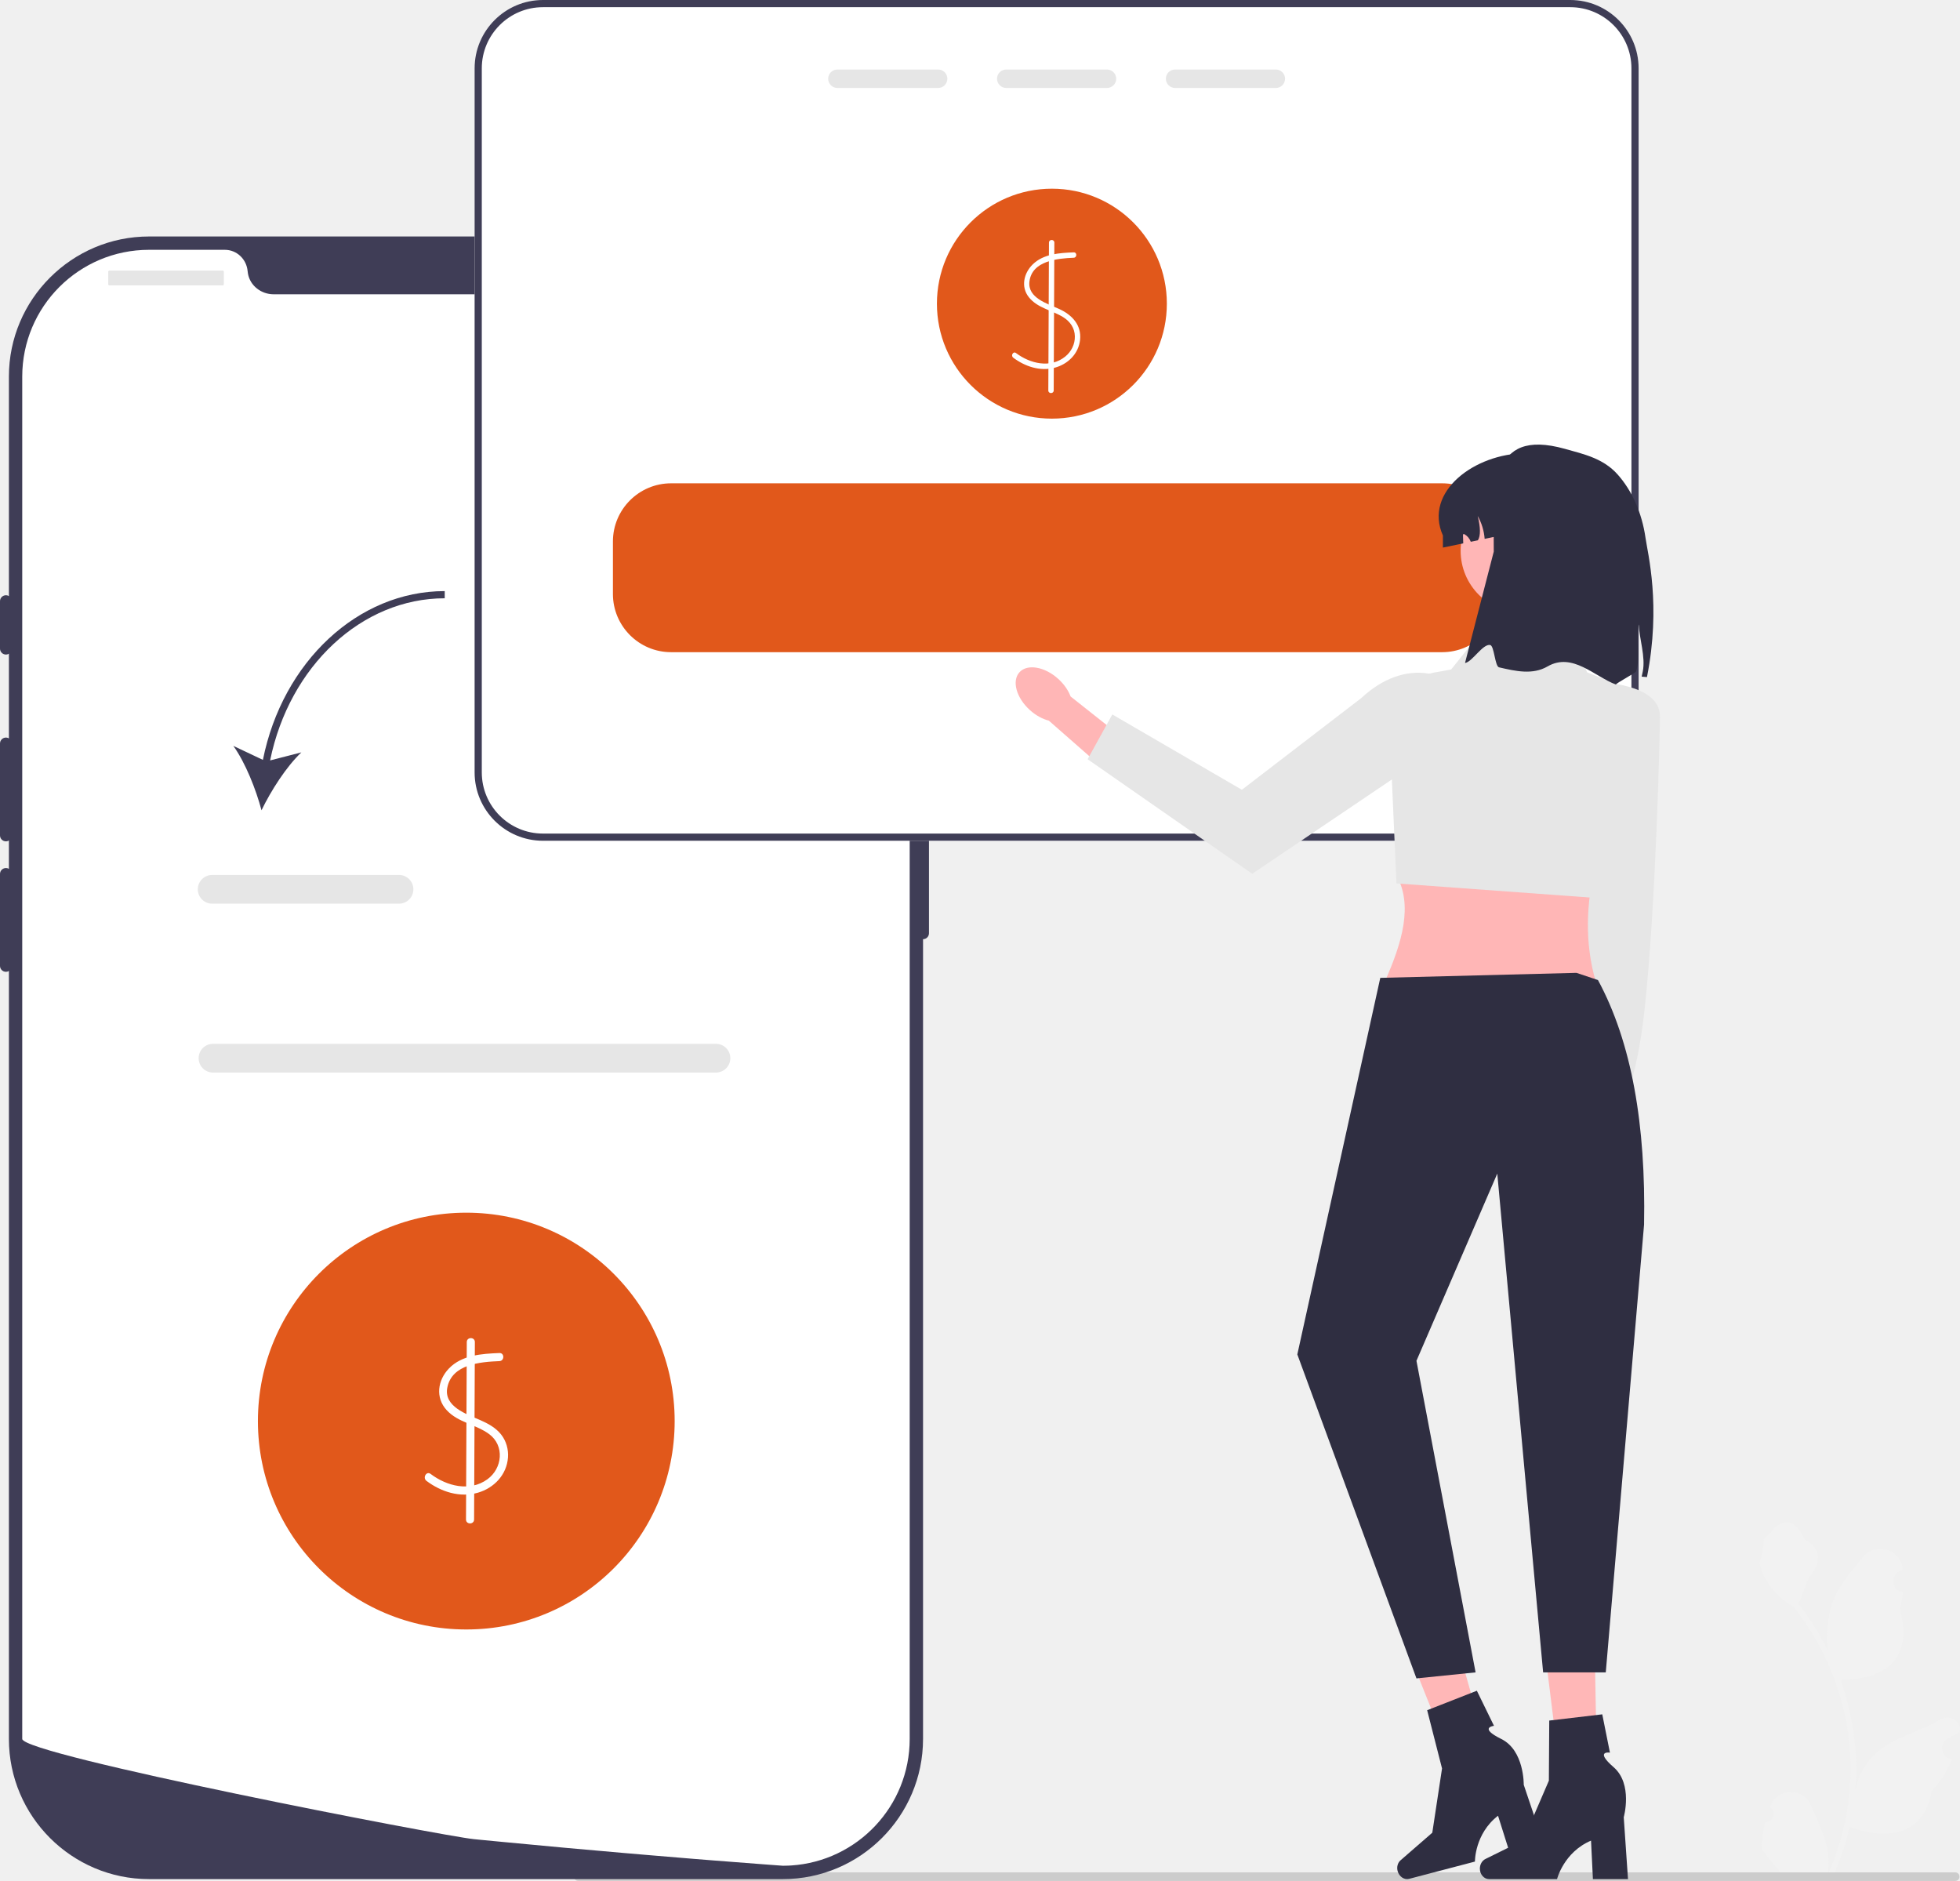
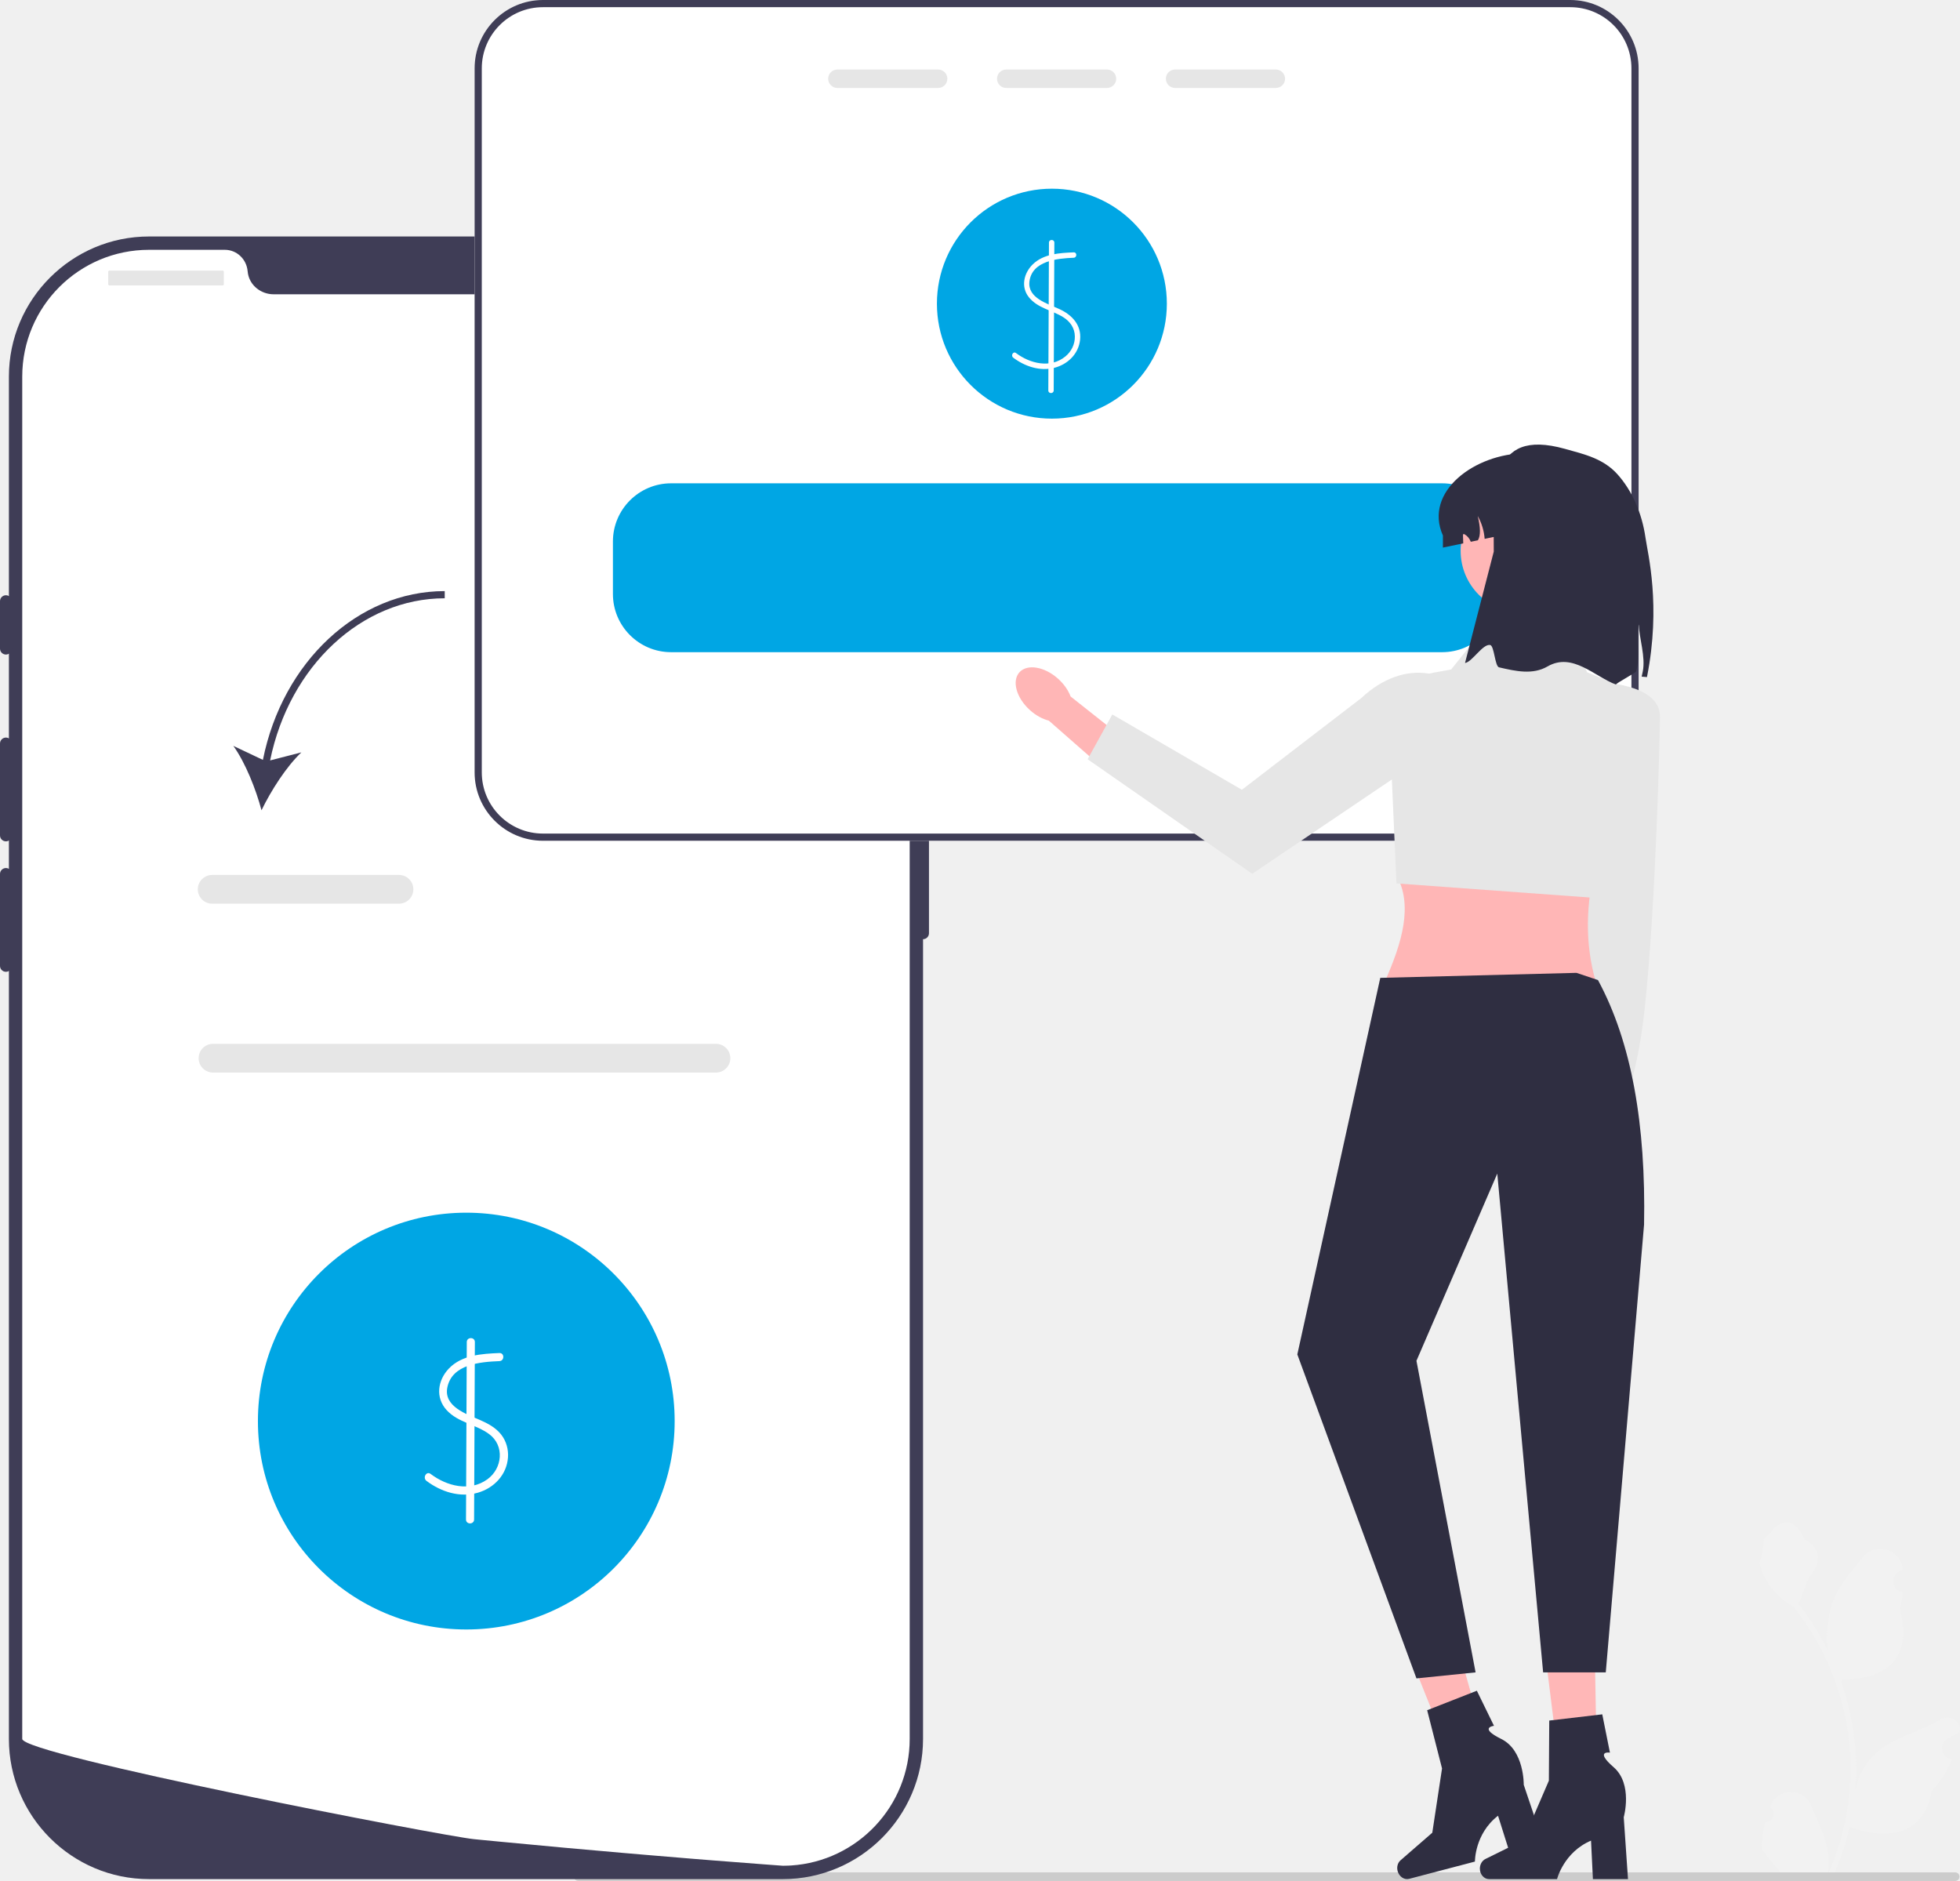
<svg xmlns="http://www.w3.org/2000/svg" width="545.563" height="523.501" viewBox="0 0 545.563 523.501">
  <path d="M491.304,507.168c2.066,.129,3.208-2.437,1.645-3.933l-.155-.618c.02-.05,.041-.099,.062-.148,2.089-4.982,9.17-4.947,11.241,.042,1.839,4.428,4.179,8.864,4.756,13.546,.258,2.067,.142,4.172-.316,6.2,4.308-9.411,6.575-19.687,6.575-30.021,0-2.597-.142-5.193-.433-7.783-.239-2.119-.568-4.224-.995-6.31-2.306-11.277-7.299-22.018-14.5-30.99-3.462-1.892-6.349-4.851-8.093-8.397-.626-1.279-1.117-2.655-1.35-4.056,.394,.052,1.486-5.949,1.188-6.317,.549-.833,1.532-1.247,2.131-2.06,2.982-4.043,7.091-3.337,9.236,2.157,4.582,2.313,4.627,6.148,1.815,9.837-1.789,2.347-2.035,5.522-3.604,8.035,.162,.207,.329,.407,.491,.614,2.961,3.798,5.522,7.88,7.681,12.169-.61-4.766,.291-10.508,1.826-14.21,1.748-4.217,5.025-7.769,7.91-11.415,3.466-4.379,10.573-2.468,11.184,3.083,.006,.054,.012,.107,.017,.161-.429,.242-.848,.499-1.259,.77-2.339,1.547-1.531,5.174,1.241,5.602l.063,.01c-.155,1.544-.42,3.074-.807,4.579,3.702,14.316-4.29,19.53-15.701,19.764-.252,.129-.497,.258-.749,.381,1.156,3.255,2.08,6.594,2.764,9.979,.614,2.99,1.04,6.013,1.279,9.049,.297,3.83,.271,7.68-.052,11.503l.019-.136c.82-4.211,3.107-8.145,6.427-10.87,4.946-4.063,11.933-5.559,17.268-8.824,2.568-1.572,5.859,.459,5.411,3.437l-.022,.143c-.794,.323-1.569,.698-2.319,1.117-.429,.242-.848,.499-1.259,.77-2.339,1.547-1.531,5.174,1.241,5.602l.063,.01c.045,.006,.084,.013,.129,.019-1.363,3.236-3.262,6.239-5.639,8.829-2.315,12.497-12.256,13.683-22.89,10.044h-.006c-1.163,5.064-2.861,10.011-5.044,14.726h-18.02c-.065-.2-.123-.407-.181-.607,1.666,.103,3.346,.006,4.986-.297-1.337-1.641-2.674-3.294-4.011-4.935-.032-.032-.058-.065-.084-.097-.678-.84-1.363-1.673-2.041-2.512l-0-.001c-.042-2.578,.267-5.147,.879-7.64l.001-0Z" fill="#f2f2f2" />
  <path d="M159.753,522.311c0,.66,.53,1.19,1.19,1.19h383.29c.66,0,1.19-.53,1.19-1.19,0-.66-.53-1.19-1.19-1.19H160.943c-.66,0-1.19,.53-1.19,1.19Z" fill="#ccc" />
  <g>
    <path d="M217.914,522.994H41.489c-21.512,0-39.013-17.501-39.013-39.014V104.831c0-21.512,17.501-39.013,39.013-39.013H217.914c21.512,0,39.013,17.501,39.013,39.013V483.98c0,21.512-17.501,39.014-39.013,39.014Z" fill="#3f3d56" />
    <path d="M256.927,205.281c-.91,0-1.65,.74-1.65,1.65v52.815c0,.91,.74,1.65,1.65,1.65s1.65-.74,1.65-1.65v-52.815c0-.91-.74-1.65-1.65-1.65Z" fill="#3f3d56" />
    <path d="M253.213,104.831V483.973c0,18.724-14.573,34.041-33.001,35.229h-.008c-.272,.017-.545,.033-.825,.041-.487,.025-.974,.033-1.469,.033,0,0-1.816-.132-5.133-.38-3.35-.248-8.227-.619-14.309-1.106-1.824-.14-3.747-.297-5.777-.462-4.044-.33-8.483-.693-13.245-1.106-1.898-.157-3.862-.33-5.867-.503-10.249-.883-21.728-1.915-33.834-3.086-2.047-.19-4.11-.388-6.189-.594-.545-.058-1.098-.107-1.65-.165-8.632-.85-125.716-23.478-125.716-27.901V104.831c0-19.5,15.803-35.303,35.303-35.303h21.076c3.367,0,6.074,2.624,6.363,5.983,.025,.223,.05,.446,.091,.668,.611,3.375,3.705,5.727,7.138,5.727h107.082c3.433,0,6.528-2.352,7.138-5.727,.041-.223,.066-.446,.091-.668,.289-3.359,2.996-5.983,6.362-5.983h21.076c19.5,0,35.303,15.803,35.303,35.303Z" fill="#fff" />
    <path d="M1.65,165.67c-.91,0-1.65,.74-1.65,1.65v13.204c0,.91,.74,1.65,1.65,1.65s1.65-.74,1.65-1.65v-13.204c0-.91-.74-1.65-1.65-1.65Z" fill="#3f3d56" />
    <path d="M1.65,205.281c-.91,0-1.65,.74-1.65,1.65v25.582c0,.91,.74,1.65,1.65,1.65s1.65-.74,1.65-1.65v-25.582c0-.91-.74-1.65-1.65-1.65Z" fill="#3f3d56" />
    <path d="M1.65,241.591c-.91,0-1.65,.74-1.65,1.65v25.582c0,.91,.74,1.65,1.65,1.65s1.65-.74,1.65-1.65v-25.582c0-.91-.74-1.65-1.65-1.65Z" fill="#3f3d56" />
    <rect x="30.121" y="75.308" width="32.184" height="4.126" rx=".31" ry=".31" fill="#e6e6e6" />
    <circle cx="202.049" cy="76.133" r="3.301" fill="#e6e6e6" />
    <circle cx="211.127" cy="76.133" r="3.301" fill="#e6e6e6" />
    <circle cx="220.204" cy="76.133" r="3.301" fill="#e6e6e6" />
  </g>
  <path d="M199.289,298.516H59.289c-2.206,0-4-1.794-4-4s1.794-4,4-4H199.289c2.206,0,4,1.794,4,4s-1.794,4-4,4Z" fill="#e6e6e6" />
-   <circle cx="129.791" cy="395.516" r="58" fill="#e1581b" />
+   <circle cx="129.791" cy="395.516" r="58" fill="#00A6E4" />
  <path d="M139.009,376.578c-4.895,.201-10.429,.537-14.046,4.293-3.143,3.263-3.832,8.105-.645,11.589,3.196,3.493,8.165,3.965,11.848,6.69,4.326,3.2,3.692,9.529-.494,12.562-4.936,3.576-11.309,1.909-15.822-1.494-1.156-.872-2.279,1.081-1.136,1.943,4.043,3.048,9.319,4.745,14.317,3.287,4.511-1.316,8.009-4.995,8.364-9.78,.17-2.284-.48-4.601-1.9-6.404-1.499-1.903-3.658-3.074-5.841-4.027-3.757-1.641-10.227-3.763-9.134-9.104,1.324-6.474,9.204-7.087,14.487-7.304,1.443-.059,1.45-2.31,0-2.25h0Z" fill="#fff" />
  <path d="M129.928,373.516l-.216,49.393c-.006,1.448,2.244,1.45,2.25,0l.216-49.393c.006-1.448-2.244-1.45-2.25,0h0Z" fill="#fff" />
  <path d="M437.086,0H151.126c-10.49,0-19.02,8.53-19.02,19.02V214.98c0,10.49,8.53,19.02,19.02,19.02H437.086c10.49,0,19.02-8.53,19.02-19.02V19.02c0-10.49-8.53-19.02-19.02-19.02Z" fill="#fff" />
-   <circle cx="292.791" cy="84.516" r="32" fill="#e1581b" />
+   <circle cx="292.791" cy="84.516" r="32" fill="#00A6E4" />
  <path d="M298.861,70.236c-3.961,.163-8.42,.414-11.417,3.362-2.482,2.442-3.35,6.243-1.069,9.118,2.401,3.027,6.395,3.601,9.53,5.536,1.948,1.202,3.239,3.024,3.281,5.364,.039,2.191-.972,4.239-2.663,5.612-4.148,3.37-9.805,1.975-13.729-.972-.772-.58-1.521,.722-.757,1.295,3.25,2.441,7.435,3.858,11.479,2.808,3.723-.967,6.721-3.895,7.125-7.808,.425-4.124-2.283-6.932-5.794-8.544-3.21-1.473-8.839-3.042-8.308-7.616,.675-5.817,7.795-6.469,12.323-6.655,.962-.04,.967-1.54,0-1.5h0Z" fill="#fff" />
  <path d="M291.977,67.516l-.18,41.158c-.004,.965,1.496,.967,1.5,0l.18-41.158c.004-.965-1.496-.967-1.5,0h0Z" fill="#fff" />
  <path d="M437.086,0H151.126c-10.49,0-19.02,8.53-19.02,19.02V214.98c0,10.49,8.53,19.02,19.02,19.02H437.086c10.49,0,19.02-8.53,19.02-19.02V19.02c0-10.49-8.53-19.02-19.02-19.02Zm17.02,214.98c0,9.39-7.63,17.02-17.02,17.02H151.126c-9.39,0-17.02-7.63-17.02-17.02V19.02c0-9.39,7.63-17.02,17.02-17.02H437.086c9.39,0,17.02,7.63,17.02,17.02V214.98Z" fill="#3f3d56" />
  <g>
    <path d="M261.136,19.35h-28.06c-1.41,0-2.56,1.15-2.56,2.56,0,1.42,1.15,2.57,2.56,2.57h28.06c1.41,0,2.56-1.15,2.56-2.57,0-1.41-1.15-2.56-2.56-2.56Z" fill="#e6e6e6" />
    <path d="M308.136,19.35h-28.06c-1.41,0-2.56,1.15-2.56,2.56,0,1.42,1.15,2.57,2.56,2.57h28.06c1.41,0,2.56-1.15,2.56-2.57,0-1.41-1.15-2.56-2.56-2.56Z" fill="#e6e6e6" />
    <path d="M355.136,19.35h-28.06c-1.41,0-2.56,1.15-2.56,2.56,0,1.42,1.15,2.57,2.56,2.57h28.06c1.41,0,2.56-1.15,2.56-2.57,0-1.41-1.15-2.56-2.56-2.56Z" fill="#e6e6e6" />
  </g>
-   <path d="M401.416,134.516H186.796c-8.93,0-16.19,7.26-16.19,16.19v14.62c0,8.93,7.26,16.19,16.19,16.19h214.62c8.93,0,16.19-7.26,16.19-16.19v-14.62c0-8.93-7.26-16.19-16.19-16.19Z" fill="#e1581b" />
+   <path d="M401.416,134.516H186.796c-8.93,0-16.19,7.26-16.19,16.19v14.62c0,8.93,7.26,16.19,16.19,16.19h214.62c8.93,0,16.19-7.26,16.19-16.19v-14.62c0-8.93-7.26-16.19-16.19-16.19Z" fill="#00A6E4" />
  <path d="M73.179,211.492l-8.23-3.899c3.376,4.711,6.284,12.068,7.841,17.922,2.637-5.453,6.887-12.126,11.094-16.112l-8.698,2.238c5.36-26.268,25.519-45.126,48.604-45.126v-2c-24.113,0-45.139,19.648-50.611,46.976Z" fill="#3f3d56" />
  <path d="M111.058,251.516H59.058c-2.206,0-4-1.794-4-4s1.794-4,4-4h52c2.206,0,4,1.794,4,4s-1.794,4-4,4Z" fill="#e6e6e6" />
  <g>
    <polygon points="456.979 238.488 456.454 279.327 446.293 315.732 438.17 312.702 441.776 279.333 441.302 234.176 456.979 238.488" fill="#ffb6b6" />
    <ellipse cx="440.63" cy="320.578" rx="9.634" ry="5.72" transform="translate(46.30757 696.6564) rotate(-79.68097)" fill="#ffb6b6" />
    <path d="M444.648,189.861s17.407,.24,17.392,9.487c-.008,5.221-1.129,52.623-4.25,81.42-2.406,22.207-7,28-7,28l-11-25,4.857-93.906Z" fill="#e6e6e6" />
    <path d="M444.201,273.299h-58.788c4.927-10.995,7.957-21.467,3.221-29.796l55.566-3.221c-2.777,11.244-3.116,22.28,0,33.018Z" fill="#ffb6b6" />
    <path d="M436.953,175.856l-23.354-1.611-9.664,12.08-4.899,.891c-7.344,1.335-12.573,7.889-12.245,15.346l1.906,43.313,55.821,4.07,13.374-56.402-16.106-6.412-4.832-11.274Z" fill="#e6e6e6" />
    <g>
      <path d="M294.531,188.922c1.657,1.491,2.84,3.232,3.465,4.921l16.681,13.203-6.515,7.754-16.22-14.228c-1.745-.443-3.601-1.436-5.258-2.927-3.785-3.405-5.097-8.118-2.93-10.527,2.167-2.409,6.992-1.601,10.777,1.804h0Z" fill="#ffb6b6" />
      <path d="M412.468,200.037v0l-63.916,43.159-45.817-31.884,6.879-12.46,36.06,20.957,33.255-25.534c11.842-11.123,26.684-8.967,33.539,5.762Z" fill="#e6e6e6" />
    </g>
    <circle cx="423.891" cy="153.302" r="17.326" fill="#ffb6b6" />
    <path d="M447.441,149.046v3.36l-19.54-5.5-14.65,3.07c-.17-2.23-.83-4.42-1.93-6.36,.765,3.112,.851,5.519,.04,6.76l-1.97,.41c-.32-.87-.94-1.63-1.75-2.09-.08-.05-.18-.09-.27-.06-.14,.05-.15,.23-.15,.37,.02,.74,.04,1.48,.07,2.22l-5.66,1.18v-3.36c-5.43-12.218,8.882-22.79,22.91-22.9,6.33-.05,12.05,2.56,16.2,6.7,4.14,4.15,6.7,9.87,6.7,16.2Z" fill="#2f2e41" />
    <path d="M458.433,188.444l-1.476-.122c.105-.483,.21-.959,.306-1.441,.818-4.05-.982-9.205-1.115-13.095-.694,4.111,.493,9.168-.736,13.071-.137,.434-5.476,3.232-5.623,3.66-5.909-2.161-12.063-9.066-19.032-5.033-4.121,2.385-8.824,1.34-13.503,.248-1.158-.27-1.319-5.99-2.466-6.215-2.053-.402-5.068,4.797-7,5l8-31c0-16.864-1.562-34.557,19.8-28.594,5.373,1.5,10.69,2.675,14.656,7.11,3.965,4.44,6.789,10.646,7.789,17.713,.603,4.263,4.367,18.739,.397,38.7Z" fill="#2f2e41" />
    <g>
      <polygon points="444.638 500.18 435.102 500.405 429.786 457.561 443.859 457.228 444.638 500.18" fill="#ffb7b7" />
      <path d="M411.919,520.077h0c0,1.611,1.143,2.917,2.554,2.917h18.929s1.863-7.488,9.458-10.71l.524,10.71h9.765l-1.183-17.222s2.612-9.214-2.813-13.924c-5.425-4.71-1.031-4.054-1.031-4.054l-2.134-10.659-14.756,1.735-.108,16.732-7.161,16.608-10.503,5.188c-.935,.462-1.54,1.514-1.54,2.677l-0,0Z" fill="#2f2e41" />
    </g>
    <g>
      <polygon points="415.624 493.198 406.457 495.836 390.443 455.743 403.972 451.85 415.624 493.198" fill="#ffb7b7" />
      <path d="M389.025,520.746h0c.409,1.558,1.846,2.531,3.21,2.174l18.31-4.803s-.098-7.716,6.43-12.76l3.225,10.227,9.445-2.478-5.515-16.358s.189-9.575-6.254-12.754c-6.443-3.179-2.026-3.66-2.026-3.66l-4.769-9.769-13.833,5.423,4.141,16.212-2.712,17.882-8.843,7.684c-.787,.684-1.105,1.855-.81,2.981l-0,0Z" fill="#2f2e41" />
    </g>
    <path d="M438.791,270.768l6,2c9.381,17.326,13.358,40.334,12.831,68.078l-10.658,124.611h-17.437l-12.76-138.822-22.5,52.105,16.462,86.717-16.462,1.678-33.158-90.172,23.092-104.802,54.589-1.395Z" fill="#2f2e41" />
  </g>
</svg>
